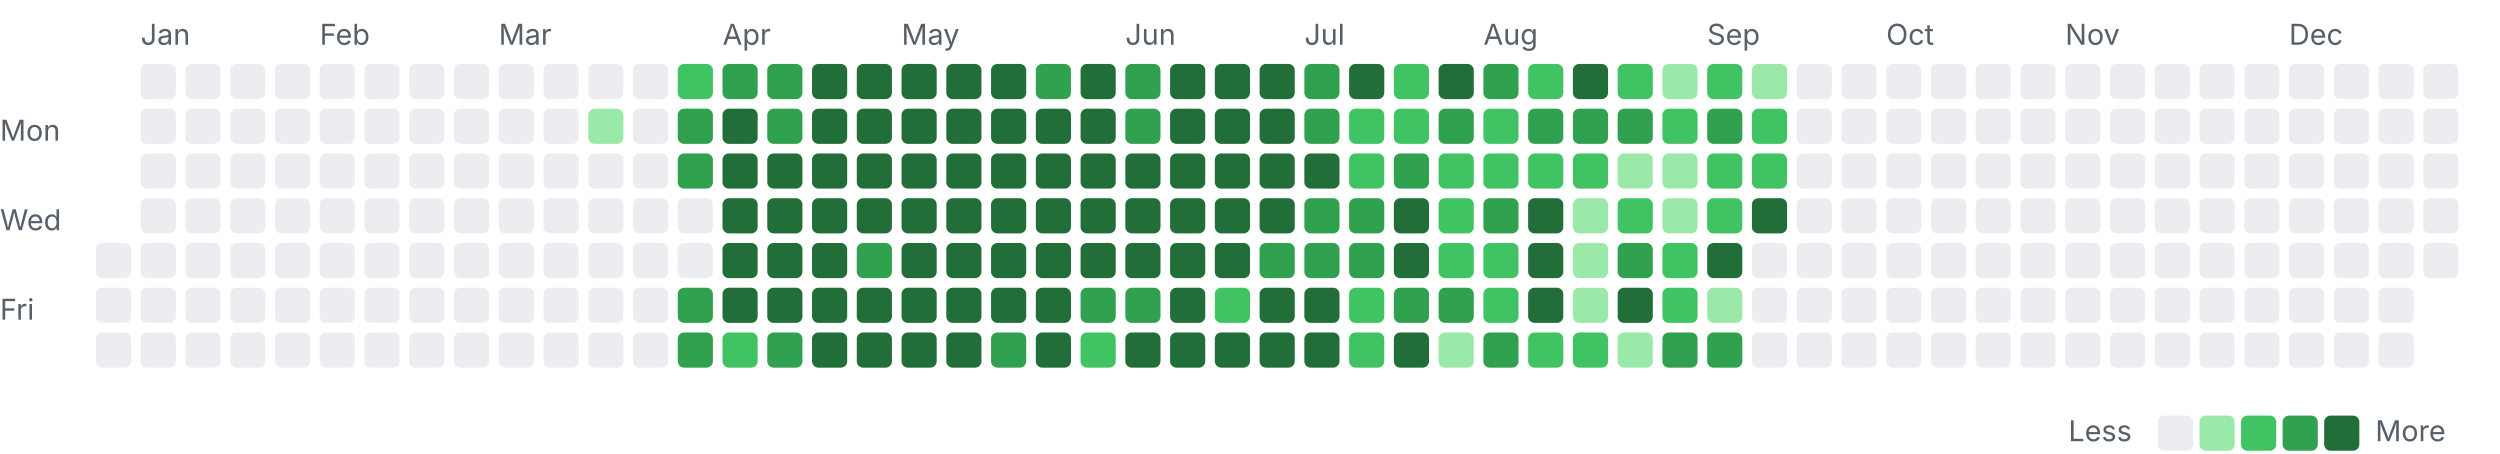
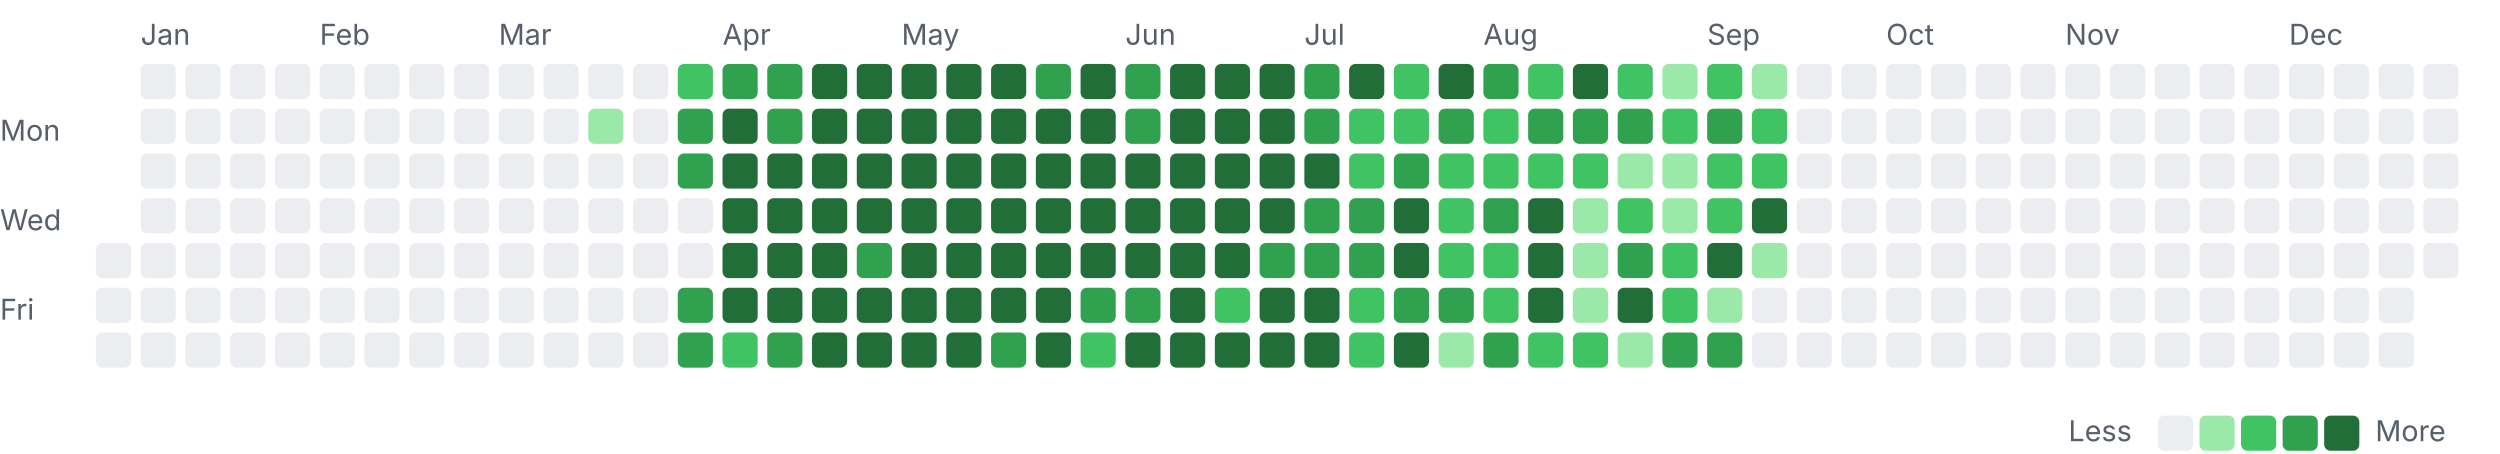
<svg xmlns="http://www.w3.org/2000/svg" width="782" height="142" viewBox="0 0 782 142">
  <style>.l0{fill:#ebedf0}.l1{fill:#9be9a8}.l2{fill:#40c463}.l3{fill:#30a14e}.l4{fill:#216e39} .lbl{fill:#57606a;font:9px -apple-system,Segoe UI,sans-serif}@media(prefers-color-scheme:dark){.l0{fill:#161b22}.l1{fill:#0e4429}.l2{fill:#006d32}.l3{fill:#26a641}.l4{fill:#39d353} .lbl{fill:#8b949e}}</style>
  <text class="lbl" x="44" y="14">Jan</text>
  <text class="lbl" x="100" y="14">Feb</text>
  <text class="lbl" x="156" y="14">Mar</text>
  <text class="lbl" x="226" y="14">Apr</text>
  <text class="lbl" x="282" y="14">May</text>
  <text class="lbl" x="352" y="14">Jun</text>
  <text class="lbl" x="408" y="14">Jul</text>
  <text class="lbl" x="464" y="14">Aug</text>
  <text class="lbl" x="534" y="14">Sep</text>
  <text class="lbl" x="590" y="14">Oct</text>
  <text class="lbl" x="646" y="14">Nov</text>
  <text class="lbl" x="716" y="14">Dec</text>
  <text class="lbl" x="0" y="44">Mon</text>
  <text class="lbl" x="0" y="72">Wed</text>
  <text class="lbl" x="0" y="100">Fri</text>
  <rect class="l0" x="30" y="76" width="11" height="11" rx="2" />
  <rect class="l0" x="30" y="90" width="11" height="11" rx="2" />
  <rect class="l0" x="30" y="104" width="11" height="11" rx="2" />
  <rect class="l0" x="44" y="20" width="11" height="11" rx="2" />
  <rect class="l0" x="44" y="34" width="11" height="11" rx="2" />
  <rect class="l0" x="44" y="48" width="11" height="11" rx="2" />
  <rect class="l0" x="44" y="62" width="11" height="11" rx="2" />
  <rect class="l0" x="44" y="76" width="11" height="11" rx="2" />
  <rect class="l0" x="44" y="90" width="11" height="11" rx="2" />
  <rect class="l0" x="44" y="104" width="11" height="11" rx="2" />
  <rect class="l0" x="58" y="20" width="11" height="11" rx="2" />
  <rect class="l0" x="58" y="34" width="11" height="11" rx="2" />
  <rect class="l0" x="58" y="48" width="11" height="11" rx="2" />
  <rect class="l0" x="58" y="62" width="11" height="11" rx="2" />
  <rect class="l0" x="58" y="76" width="11" height="11" rx="2" />
  <rect class="l0" x="58" y="90" width="11" height="11" rx="2" />
  <rect class="l0" x="58" y="104" width="11" height="11" rx="2" />
  <rect class="l0" x="72" y="20" width="11" height="11" rx="2" />
  <rect class="l0" x="72" y="34" width="11" height="11" rx="2" />
  <rect class="l0" x="72" y="48" width="11" height="11" rx="2" />
  <rect class="l0" x="72" y="62" width="11" height="11" rx="2" />
  <rect class="l0" x="72" y="76" width="11" height="11" rx="2" />
  <rect class="l0" x="72" y="90" width="11" height="11" rx="2" />
  <rect class="l0" x="72" y="104" width="11" height="11" rx="2" />
  <rect class="l0" x="86" y="20" width="11" height="11" rx="2" />
  <rect class="l0" x="86" y="34" width="11" height="11" rx="2" />
  <rect class="l0" x="86" y="48" width="11" height="11" rx="2" />
  <rect class="l0" x="86" y="62" width="11" height="11" rx="2" />
  <rect class="l0" x="86" y="76" width="11" height="11" rx="2" />
  <rect class="l0" x="86" y="90" width="11" height="11" rx="2" />
  <rect class="l0" x="86" y="104" width="11" height="11" rx="2" />
  <rect class="l0" x="100" y="20" width="11" height="11" rx="2" />
  <rect class="l0" x="100" y="34" width="11" height="11" rx="2" />
  <rect class="l0" x="100" y="48" width="11" height="11" rx="2" />
  <rect class="l0" x="100" y="62" width="11" height="11" rx="2" />
  <rect class="l0" x="100" y="76" width="11" height="11" rx="2" />
  <rect class="l0" x="100" y="90" width="11" height="11" rx="2" />
  <rect class="l0" x="100" y="104" width="11" height="11" rx="2" />
  <rect class="l0" x="114" y="20" width="11" height="11" rx="2" />
  <rect class="l0" x="114" y="34" width="11" height="11" rx="2" />
  <rect class="l0" x="114" y="48" width="11" height="11" rx="2" />
  <rect class="l0" x="114" y="62" width="11" height="11" rx="2" />
  <rect class="l0" x="114" y="76" width="11" height="11" rx="2" />
  <rect class="l0" x="114" y="90" width="11" height="11" rx="2" />
  <rect class="l0" x="114" y="104" width="11" height="11" rx="2" />
  <rect class="l0" x="128" y="20" width="11" height="11" rx="2" />
  <rect class="l0" x="128" y="34" width="11" height="11" rx="2" />
  <rect class="l0" x="128" y="48" width="11" height="11" rx="2" />
  <rect class="l0" x="128" y="62" width="11" height="11" rx="2" />
  <rect class="l0" x="128" y="76" width="11" height="11" rx="2" />
  <rect class="l0" x="128" y="90" width="11" height="11" rx="2" />
  <rect class="l0" x="128" y="104" width="11" height="11" rx="2" />
  <rect class="l0" x="142" y="20" width="11" height="11" rx="2" />
  <rect class="l0" x="142" y="34" width="11" height="11" rx="2" />
  <rect class="l0" x="142" y="48" width="11" height="11" rx="2" />
  <rect class="l0" x="142" y="62" width="11" height="11" rx="2" />
  <rect class="l0" x="142" y="76" width="11" height="11" rx="2" />
  <rect class="l0" x="142" y="90" width="11" height="11" rx="2" />
  <rect class="l0" x="142" y="104" width="11" height="11" rx="2" />
  <rect class="l0" x="156" y="20" width="11" height="11" rx="2" />
  <rect class="l0" x="156" y="34" width="11" height="11" rx="2" />
  <rect class="l0" x="156" y="48" width="11" height="11" rx="2" />
  <rect class="l0" x="156" y="62" width="11" height="11" rx="2" />
  <rect class="l0" x="156" y="76" width="11" height="11" rx="2" />
  <rect class="l0" x="156" y="90" width="11" height="11" rx="2" />
  <rect class="l0" x="156" y="104" width="11" height="11" rx="2" />
  <rect class="l0" x="170" y="20" width="11" height="11" rx="2" />
  <rect class="l0" x="170" y="34" width="11" height="11" rx="2" />
  <rect class="l0" x="170" y="48" width="11" height="11" rx="2" />
  <rect class="l0" x="170" y="62" width="11" height="11" rx="2" />
  <rect class="l0" x="170" y="76" width="11" height="11" rx="2" />
  <rect class="l0" x="170" y="90" width="11" height="11" rx="2" />
  <rect class="l0" x="170" y="104" width="11" height="11" rx="2" />
  <rect class="l0" x="184" y="20" width="11" height="11" rx="2" />
  <rect class="l1" x="184" y="34" width="11" height="11" rx="2" />
  <rect class="l0" x="184" y="48" width="11" height="11" rx="2" />
  <rect class="l0" x="184" y="62" width="11" height="11" rx="2" />
  <rect class="l0" x="184" y="76" width="11" height="11" rx="2" />
  <rect class="l0" x="184" y="90" width="11" height="11" rx="2" />
  <rect class="l0" x="184" y="104" width="11" height="11" rx="2" />
  <rect class="l0" x="198" y="20" width="11" height="11" rx="2" />
  <rect class="l0" x="198" y="34" width="11" height="11" rx="2" />
  <rect class="l0" x="198" y="48" width="11" height="11" rx="2" />
  <rect class="l0" x="198" y="62" width="11" height="11" rx="2" />
  <rect class="l0" x="198" y="76" width="11" height="11" rx="2" />
  <rect class="l0" x="198" y="90" width="11" height="11" rx="2" />
  <rect class="l0" x="198" y="104" width="11" height="11" rx="2" />
  <rect class="l2" x="212" y="20" width="11" height="11" rx="2" />
  <rect class="l3" x="212" y="34" width="11" height="11" rx="2" />
  <rect class="l3" x="212" y="48" width="11" height="11" rx="2" />
  <rect class="l0" x="212" y="62" width="11" height="11" rx="2" />
  <rect class="l0" x="212" y="76" width="11" height="11" rx="2" />
  <rect class="l3" x="212" y="90" width="11" height="11" rx="2" />
  <rect class="l3" x="212" y="104" width="11" height="11" rx="2" />
  <rect class="l3" x="226" y="20" width="11" height="11" rx="2" />
  <rect class="l4" x="226" y="34" width="11" height="11" rx="2" />
  <rect class="l4" x="226" y="48" width="11" height="11" rx="2" />
  <rect class="l4" x="226" y="62" width="11" height="11" rx="2" />
  <rect class="l4" x="226" y="76" width="11" height="11" rx="2" />
  <rect class="l4" x="226" y="90" width="11" height="11" rx="2" />
  <rect class="l2" x="226" y="104" width="11" height="11" rx="2" />
  <rect class="l3" x="240" y="20" width="11" height="11" rx="2" />
  <rect class="l3" x="240" y="34" width="11" height="11" rx="2" />
  <rect class="l4" x="240" y="48" width="11" height="11" rx="2" />
  <rect class="l4" x="240" y="62" width="11" height="11" rx="2" />
  <rect class="l4" x="240" y="76" width="11" height="11" rx="2" />
  <rect class="l4" x="240" y="90" width="11" height="11" rx="2" />
  <rect class="l3" x="240" y="104" width="11" height="11" rx="2" />
  <rect class="l4" x="254" y="20" width="11" height="11" rx="2" />
  <rect class="l4" x="254" y="34" width="11" height="11" rx="2" />
  <rect class="l4" x="254" y="48" width="11" height="11" rx="2" />
  <rect class="l4" x="254" y="62" width="11" height="11" rx="2" />
  <rect class="l4" x="254" y="76" width="11" height="11" rx="2" />
  <rect class="l4" x="254" y="90" width="11" height="11" rx="2" />
  <rect class="l4" x="254" y="104" width="11" height="11" rx="2" />
  <rect class="l4" x="268" y="20" width="11" height="11" rx="2" />
  <rect class="l4" x="268" y="34" width="11" height="11" rx="2" />
  <rect class="l4" x="268" y="48" width="11" height="11" rx="2" />
  <rect class="l4" x="268" y="62" width="11" height="11" rx="2" />
  <rect class="l3" x="268" y="76" width="11" height="11" rx="2" />
  <rect class="l4" x="268" y="90" width="11" height="11" rx="2" />
  <rect class="l4" x="268" y="104" width="11" height="11" rx="2" />
  <rect class="l4" x="282" y="20" width="11" height="11" rx="2" />
  <rect class="l4" x="282" y="34" width="11" height="11" rx="2" />
  <rect class="l4" x="282" y="48" width="11" height="11" rx="2" />
  <rect class="l4" x="282" y="62" width="11" height="11" rx="2" />
  <rect class="l4" x="282" y="76" width="11" height="11" rx="2" />
  <rect class="l4" x="282" y="90" width="11" height="11" rx="2" />
  <rect class="l4" x="282" y="104" width="11" height="11" rx="2" />
  <rect class="l4" x="296" y="20" width="11" height="11" rx="2" />
  <rect class="l4" x="296" y="34" width="11" height="11" rx="2" />
  <rect class="l4" x="296" y="48" width="11" height="11" rx="2" />
  <rect class="l4" x="296" y="62" width="11" height="11" rx="2" />
  <rect class="l4" x="296" y="76" width="11" height="11" rx="2" />
  <rect class="l4" x="296" y="90" width="11" height="11" rx="2" />
  <rect class="l4" x="296" y="104" width="11" height="11" rx="2" />
  <rect class="l4" x="310" y="20" width="11" height="11" rx="2" />
  <rect class="l4" x="310" y="34" width="11" height="11" rx="2" />
  <rect class="l4" x="310" y="48" width="11" height="11" rx="2" />
  <rect class="l4" x="310" y="62" width="11" height="11" rx="2" />
  <rect class="l4" x="310" y="76" width="11" height="11" rx="2" />
  <rect class="l4" x="310" y="90" width="11" height="11" rx="2" />
  <rect class="l3" x="310" y="104" width="11" height="11" rx="2" />
  <rect class="l3" x="324" y="20" width="11" height="11" rx="2" />
  <rect class="l4" x="324" y="34" width="11" height="11" rx="2" />
  <rect class="l4" x="324" y="48" width="11" height="11" rx="2" />
  <rect class="l4" x="324" y="62" width="11" height="11" rx="2" />
  <rect class="l4" x="324" y="76" width="11" height="11" rx="2" />
  <rect class="l4" x="324" y="90" width="11" height="11" rx="2" />
  <rect class="l4" x="324" y="104" width="11" height="11" rx="2" />
  <rect class="l4" x="338" y="20" width="11" height="11" rx="2" />
  <rect class="l4" x="338" y="34" width="11" height="11" rx="2" />
  <rect class="l4" x="338" y="48" width="11" height="11" rx="2" />
  <rect class="l4" x="338" y="62" width="11" height="11" rx="2" />
  <rect class="l4" x="338" y="76" width="11" height="11" rx="2" />
  <rect class="l3" x="338" y="90" width="11" height="11" rx="2" />
  <rect class="l2" x="338" y="104" width="11" height="11" rx="2" />
  <rect class="l3" x="352" y="20" width="11" height="11" rx="2" />
  <rect class="l3" x="352" y="34" width="11" height="11" rx="2" />
  <rect class="l4" x="352" y="48" width="11" height="11" rx="2" />
  <rect class="l4" x="352" y="62" width="11" height="11" rx="2" />
  <rect class="l4" x="352" y="76" width="11" height="11" rx="2" />
  <rect class="l3" x="352" y="90" width="11" height="11" rx="2" />
  <rect class="l4" x="352" y="104" width="11" height="11" rx="2" />
  <rect class="l4" x="366" y="20" width="11" height="11" rx="2" />
  <rect class="l4" x="366" y="34" width="11" height="11" rx="2" />
  <rect class="l4" x="366" y="48" width="11" height="11" rx="2" />
  <rect class="l4" x="366" y="62" width="11" height="11" rx="2" />
  <rect class="l4" x="366" y="76" width="11" height="11" rx="2" />
  <rect class="l4" x="366" y="90" width="11" height="11" rx="2" />
  <rect class="l4" x="366" y="104" width="11" height="11" rx="2" />
  <rect class="l4" x="380" y="20" width="11" height="11" rx="2" />
  <rect class="l4" x="380" y="34" width="11" height="11" rx="2" />
  <rect class="l4" x="380" y="48" width="11" height="11" rx="2" />
  <rect class="l4" x="380" y="62" width="11" height="11" rx="2" />
  <rect class="l4" x="380" y="76" width="11" height="11" rx="2" />
  <rect class="l2" x="380" y="90" width="11" height="11" rx="2" />
  <rect class="l4" x="380" y="104" width="11" height="11" rx="2" />
  <rect class="l4" x="394" y="20" width="11" height="11" rx="2" />
  <rect class="l4" x="394" y="34" width="11" height="11" rx="2" />
  <rect class="l4" x="394" y="48" width="11" height="11" rx="2" />
  <rect class="l4" x="394" y="62" width="11" height="11" rx="2" />
  <rect class="l3" x="394" y="76" width="11" height="11" rx="2" />
  <rect class="l4" x="394" y="90" width="11" height="11" rx="2" />
  <rect class="l4" x="394" y="104" width="11" height="11" rx="2" />
  <rect class="l3" x="408" y="20" width="11" height="11" rx="2" />
  <rect class="l3" x="408" y="34" width="11" height="11" rx="2" />
  <rect class="l4" x="408" y="48" width="11" height="11" rx="2" />
  <rect class="l3" x="408" y="62" width="11" height="11" rx="2" />
  <rect class="l3" x="408" y="76" width="11" height="11" rx="2" />
  <rect class="l4" x="408" y="90" width="11" height="11" rx="2" />
  <rect class="l4" x="408" y="104" width="11" height="11" rx="2" />
  <rect class="l4" x="422" y="20" width="11" height="11" rx="2" />
  <rect class="l2" x="422" y="34" width="11" height="11" rx="2" />
  <rect class="l2" x="422" y="48" width="11" height="11" rx="2" />
  <rect class="l3" x="422" y="62" width="11" height="11" rx="2" />
  <rect class="l3" x="422" y="76" width="11" height="11" rx="2" />
  <rect class="l2" x="422" y="90" width="11" height="11" rx="2" />
  <rect class="l2" x="422" y="104" width="11" height="11" rx="2" />
  <rect class="l2" x="436" y="20" width="11" height="11" rx="2" />
  <rect class="l2" x="436" y="34" width="11" height="11" rx="2" />
  <rect class="l3" x="436" y="48" width="11" height="11" rx="2" />
  <rect class="l4" x="436" y="62" width="11" height="11" rx="2" />
  <rect class="l4" x="436" y="76" width="11" height="11" rx="2" />
  <rect class="l3" x="436" y="90" width="11" height="11" rx="2" />
  <rect class="l4" x="436" y="104" width="11" height="11" rx="2" />
  <rect class="l4" x="450" y="20" width="11" height="11" rx="2" />
  <rect class="l3" x="450" y="34" width="11" height="11" rx="2" />
  <rect class="l2" x="450" y="48" width="11" height="11" rx="2" />
  <rect class="l2" x="450" y="62" width="11" height="11" rx="2" />
  <rect class="l2" x="450" y="76" width="11" height="11" rx="2" />
  <rect class="l3" x="450" y="90" width="11" height="11" rx="2" />
  <rect class="l1" x="450" y="104" width="11" height="11" rx="2" />
  <rect class="l3" x="464" y="20" width="11" height="11" rx="2" />
  <rect class="l2" x="464" y="34" width="11" height="11" rx="2" />
  <rect class="l2" x="464" y="48" width="11" height="11" rx="2" />
  <rect class="l3" x="464" y="62" width="11" height="11" rx="2" />
  <rect class="l2" x="464" y="76" width="11" height="11" rx="2" />
  <rect class="l2" x="464" y="90" width="11" height="11" rx="2" />
  <rect class="l3" x="464" y="104" width="11" height="11" rx="2" />
  <rect class="l2" x="478" y="20" width="11" height="11" rx="2" />
  <rect class="l3" x="478" y="34" width="11" height="11" rx="2" />
  <rect class="l2" x="478" y="48" width="11" height="11" rx="2" />
  <rect class="l4" x="478" y="62" width="11" height="11" rx="2" />
  <rect class="l4" x="478" y="76" width="11" height="11" rx="2" />
  <rect class="l4" x="478" y="90" width="11" height="11" rx="2" />
  <rect class="l2" x="478" y="104" width="11" height="11" rx="2" />
  <rect class="l4" x="492" y="20" width="11" height="11" rx="2" />
  <rect class="l3" x="492" y="34" width="11" height="11" rx="2" />
  <rect class="l2" x="492" y="48" width="11" height="11" rx="2" />
  <rect class="l1" x="492" y="62" width="11" height="11" rx="2" />
  <rect class="l1" x="492" y="76" width="11" height="11" rx="2" />
  <rect class="l1" x="492" y="90" width="11" height="11" rx="2" />
  <rect class="l2" x="492" y="104" width="11" height="11" rx="2" />
  <rect class="l2" x="506" y="20" width="11" height="11" rx="2" />
  <rect class="l3" x="506" y="34" width="11" height="11" rx="2" />
  <rect class="l1" x="506" y="48" width="11" height="11" rx="2" />
  <rect class="l2" x="506" y="62" width="11" height="11" rx="2" />
  <rect class="l3" x="506" y="76" width="11" height="11" rx="2" />
  <rect class="l4" x="506" y="90" width="11" height="11" rx="2" />
  <rect class="l1" x="506" y="104" width="11" height="11" rx="2" />
  <rect class="l1" x="520" y="20" width="11" height="11" rx="2" />
  <rect class="l2" x="520" y="34" width="11" height="11" rx="2" />
  <rect class="l1" x="520" y="48" width="11" height="11" rx="2" />
  <rect class="l1" x="520" y="62" width="11" height="11" rx="2" />
  <rect class="l2" x="520" y="76" width="11" height="11" rx="2" />
  <rect class="l2" x="520" y="90" width="11" height="11" rx="2" />
  <rect class="l3" x="520" y="104" width="11" height="11" rx="2" />
  <rect class="l2" x="534" y="20" width="11" height="11" rx="2" />
  <rect class="l3" x="534" y="34" width="11" height="11" rx="2" />
  <rect class="l2" x="534" y="48" width="11" height="11" rx="2" />
  <rect class="l2" x="534" y="62" width="11" height="11" rx="2" />
  <rect class="l4" x="534" y="76" width="11" height="11" rx="2" />
  <rect class="l1" x="534" y="90" width="11" height="11" rx="2" />
  <rect class="l3" x="534" y="104" width="11" height="11" rx="2" />
  <rect class="l1" x="548" y="20" width="11" height="11" rx="2" />
  <rect class="l2" x="548" y="34" width="11" height="11" rx="2" />
  <rect class="l2" x="548" y="48" width="11" height="11" rx="2" />
  <rect class="l4" x="548" y="62" width="11" height="11" rx="2" />
-   <rect class="l0" x="548" y="76" width="11" height="11" rx="2" />
+   <rect class="l1" x="548" y="76" width="11" height="11" rx="2" />
  <rect class="l0" x="548" y="90" width="11" height="11" rx="2" />
  <rect class="l0" x="548" y="104" width="11" height="11" rx="2" />
  <rect class="l0" x="562" y="20" width="11" height="11" rx="2" />
  <rect class="l0" x="562" y="34" width="11" height="11" rx="2" />
  <rect class="l0" x="562" y="48" width="11" height="11" rx="2" />
  <rect class="l0" x="562" y="62" width="11" height="11" rx="2" />
  <rect class="l0" x="562" y="76" width="11" height="11" rx="2" />
  <rect class="l0" x="562" y="90" width="11" height="11" rx="2" />
  <rect class="l0" x="562" y="104" width="11" height="11" rx="2" />
  <rect class="l0" x="576" y="20" width="11" height="11" rx="2" />
  <rect class="l0" x="576" y="34" width="11" height="11" rx="2" />
  <rect class="l0" x="576" y="48" width="11" height="11" rx="2" />
  <rect class="l0" x="576" y="62" width="11" height="11" rx="2" />
  <rect class="l0" x="576" y="76" width="11" height="11" rx="2" />
  <rect class="l0" x="576" y="90" width="11" height="11" rx="2" />
  <rect class="l0" x="576" y="104" width="11" height="11" rx="2" />
  <rect class="l0" x="590" y="20" width="11" height="11" rx="2" />
  <rect class="l0" x="590" y="34" width="11" height="11" rx="2" />
  <rect class="l0" x="590" y="48" width="11" height="11" rx="2" />
  <rect class="l0" x="590" y="62" width="11" height="11" rx="2" />
  <rect class="l0" x="590" y="76" width="11" height="11" rx="2" />
  <rect class="l0" x="590" y="90" width="11" height="11" rx="2" />
  <rect class="l0" x="590" y="104" width="11" height="11" rx="2" />
  <rect class="l0" x="604" y="20" width="11" height="11" rx="2" />
  <rect class="l0" x="604" y="34" width="11" height="11" rx="2" />
  <rect class="l0" x="604" y="48" width="11" height="11" rx="2" />
  <rect class="l0" x="604" y="62" width="11" height="11" rx="2" />
  <rect class="l0" x="604" y="76" width="11" height="11" rx="2" />
  <rect class="l0" x="604" y="90" width="11" height="11" rx="2" />
  <rect class="l0" x="604" y="104" width="11" height="11" rx="2" />
  <rect class="l0" x="618" y="20" width="11" height="11" rx="2" />
  <rect class="l0" x="618" y="34" width="11" height="11" rx="2" />
  <rect class="l0" x="618" y="48" width="11" height="11" rx="2" />
  <rect class="l0" x="618" y="62" width="11" height="11" rx="2" />
  <rect class="l0" x="618" y="76" width="11" height="11" rx="2" />
  <rect class="l0" x="618" y="90" width="11" height="11" rx="2" />
  <rect class="l0" x="618" y="104" width="11" height="11" rx="2" />
  <rect class="l0" x="632" y="20" width="11" height="11" rx="2" />
  <rect class="l0" x="632" y="34" width="11" height="11" rx="2" />
  <rect class="l0" x="632" y="48" width="11" height="11" rx="2" />
  <rect class="l0" x="632" y="62" width="11" height="11" rx="2" />
  <rect class="l0" x="632" y="76" width="11" height="11" rx="2" />
  <rect class="l0" x="632" y="90" width="11" height="11" rx="2" />
  <rect class="l0" x="632" y="104" width="11" height="11" rx="2" />
  <rect class="l0" x="646" y="20" width="11" height="11" rx="2" />
  <rect class="l0" x="646" y="34" width="11" height="11" rx="2" />
  <rect class="l0" x="646" y="48" width="11" height="11" rx="2" />
  <rect class="l0" x="646" y="62" width="11" height="11" rx="2" />
  <rect class="l0" x="646" y="76" width="11" height="11" rx="2" />
  <rect class="l0" x="646" y="90" width="11" height="11" rx="2" />
  <rect class="l0" x="646" y="104" width="11" height="11" rx="2" />
  <rect class="l0" x="660" y="20" width="11" height="11" rx="2" />
  <rect class="l0" x="660" y="34" width="11" height="11" rx="2" />
  <rect class="l0" x="660" y="48" width="11" height="11" rx="2" />
  <rect class="l0" x="660" y="62" width="11" height="11" rx="2" />
  <rect class="l0" x="660" y="76" width="11" height="11" rx="2" />
  <rect class="l0" x="660" y="90" width="11" height="11" rx="2" />
  <rect class="l0" x="660" y="104" width="11" height="11" rx="2" />
  <rect class="l0" x="674" y="20" width="11" height="11" rx="2" />
  <rect class="l0" x="674" y="34" width="11" height="11" rx="2" />
  <rect class="l0" x="674" y="48" width="11" height="11" rx="2" />
  <rect class="l0" x="674" y="62" width="11" height="11" rx="2" />
  <rect class="l0" x="674" y="76" width="11" height="11" rx="2" />
  <rect class="l0" x="674" y="90" width="11" height="11" rx="2" />
  <rect class="l0" x="674" y="104" width="11" height="11" rx="2" />
  <rect class="l0" x="688" y="20" width="11" height="11" rx="2" />
  <rect class="l0" x="688" y="34" width="11" height="11" rx="2" />
  <rect class="l0" x="688" y="48" width="11" height="11" rx="2" />
  <rect class="l0" x="688" y="62" width="11" height="11" rx="2" />
  <rect class="l0" x="688" y="76" width="11" height="11" rx="2" />
  <rect class="l0" x="688" y="90" width="11" height="11" rx="2" />
  <rect class="l0" x="688" y="104" width="11" height="11" rx="2" />
  <rect class="l0" x="702" y="20" width="11" height="11" rx="2" />
  <rect class="l0" x="702" y="34" width="11" height="11" rx="2" />
  <rect class="l0" x="702" y="48" width="11" height="11" rx="2" />
  <rect class="l0" x="702" y="62" width="11" height="11" rx="2" />
  <rect class="l0" x="702" y="76" width="11" height="11" rx="2" />
  <rect class="l0" x="702" y="90" width="11" height="11" rx="2" />
  <rect class="l0" x="702" y="104" width="11" height="11" rx="2" />
  <rect class="l0" x="716" y="20" width="11" height="11" rx="2" />
  <rect class="l0" x="716" y="34" width="11" height="11" rx="2" />
  <rect class="l0" x="716" y="48" width="11" height="11" rx="2" />
  <rect class="l0" x="716" y="62" width="11" height="11" rx="2" />
  <rect class="l0" x="716" y="76" width="11" height="11" rx="2" />
  <rect class="l0" x="716" y="90" width="11" height="11" rx="2" />
  <rect class="l0" x="716" y="104" width="11" height="11" rx="2" />
  <rect class="l0" x="730" y="20" width="11" height="11" rx="2" />
  <rect class="l0" x="730" y="34" width="11" height="11" rx="2" />
  <rect class="l0" x="730" y="48" width="11" height="11" rx="2" />
  <rect class="l0" x="730" y="62" width="11" height="11" rx="2" />
  <rect class="l0" x="730" y="76" width="11" height="11" rx="2" />
  <rect class="l0" x="730" y="90" width="11" height="11" rx="2" />
  <rect class="l0" x="730" y="104" width="11" height="11" rx="2" />
  <rect class="l0" x="744" y="20" width="11" height="11" rx="2" />
  <rect class="l0" x="744" y="34" width="11" height="11" rx="2" />
  <rect class="l0" x="744" y="48" width="11" height="11" rx="2" />
  <rect class="l0" x="744" y="62" width="11" height="11" rx="2" />
  <rect class="l0" x="744" y="76" width="11" height="11" rx="2" />
  <rect class="l0" x="744" y="90" width="11" height="11" rx="2" />
  <rect class="l0" x="744" y="104" width="11" height="11" rx="2" />
  <rect class="l0" x="758" y="20" width="11" height="11" rx="2" />
  <rect class="l0" x="758" y="34" width="11" height="11" rx="2" />
  <rect class="l0" x="758" y="48" width="11" height="11" rx="2" />
  <rect class="l0" x="758" y="62" width="11" height="11" rx="2" />
  <rect class="l0" x="758" y="76" width="11" height="11" rx="2" />
  <text class="lbl" x="647" y="138">Less</text>
  <rect class="l0" x="675" y="130" width="11" height="11" rx="2" />
  <rect class="l1" x="688" y="130" width="11" height="11" rx="2" />
  <rect class="l2" x="701" y="130" width="11" height="11" rx="2" />
  <rect class="l3" x="714" y="130" width="11" height="11" rx="2" />
  <rect class="l4" x="727" y="130" width="11" height="11" rx="2" />
  <text class="lbl" x="743" y="138">More</text>
</svg>
